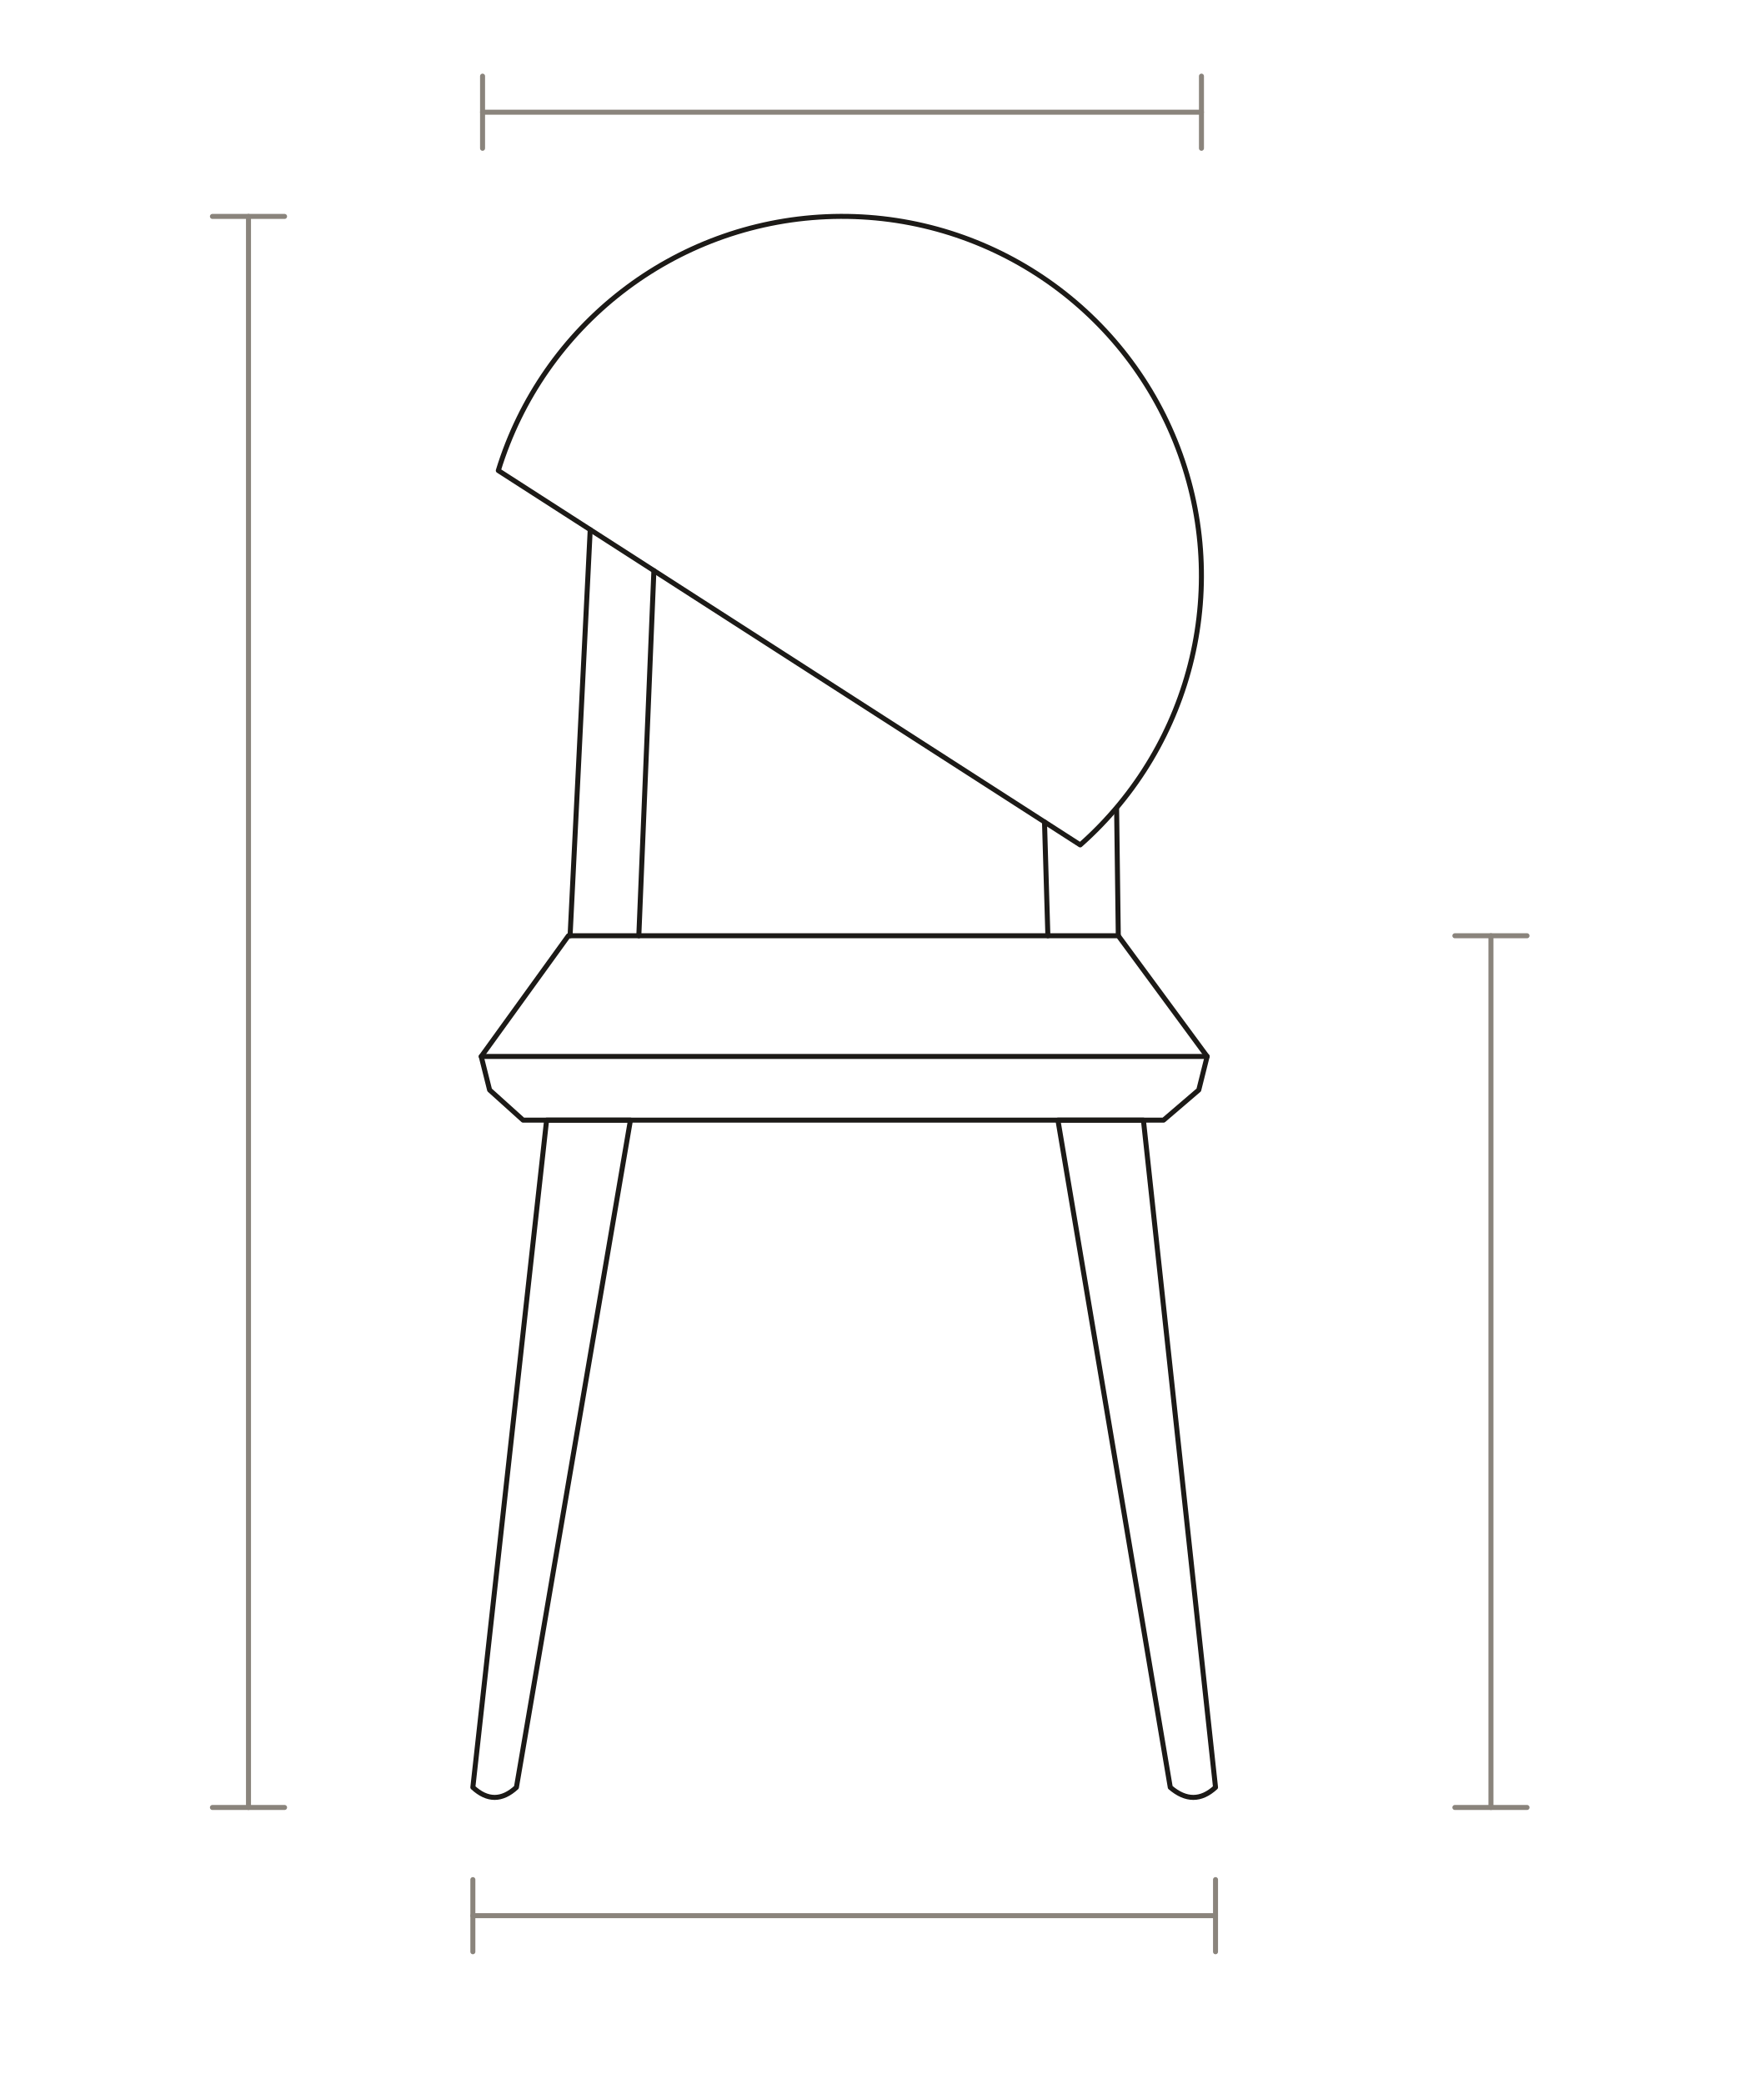
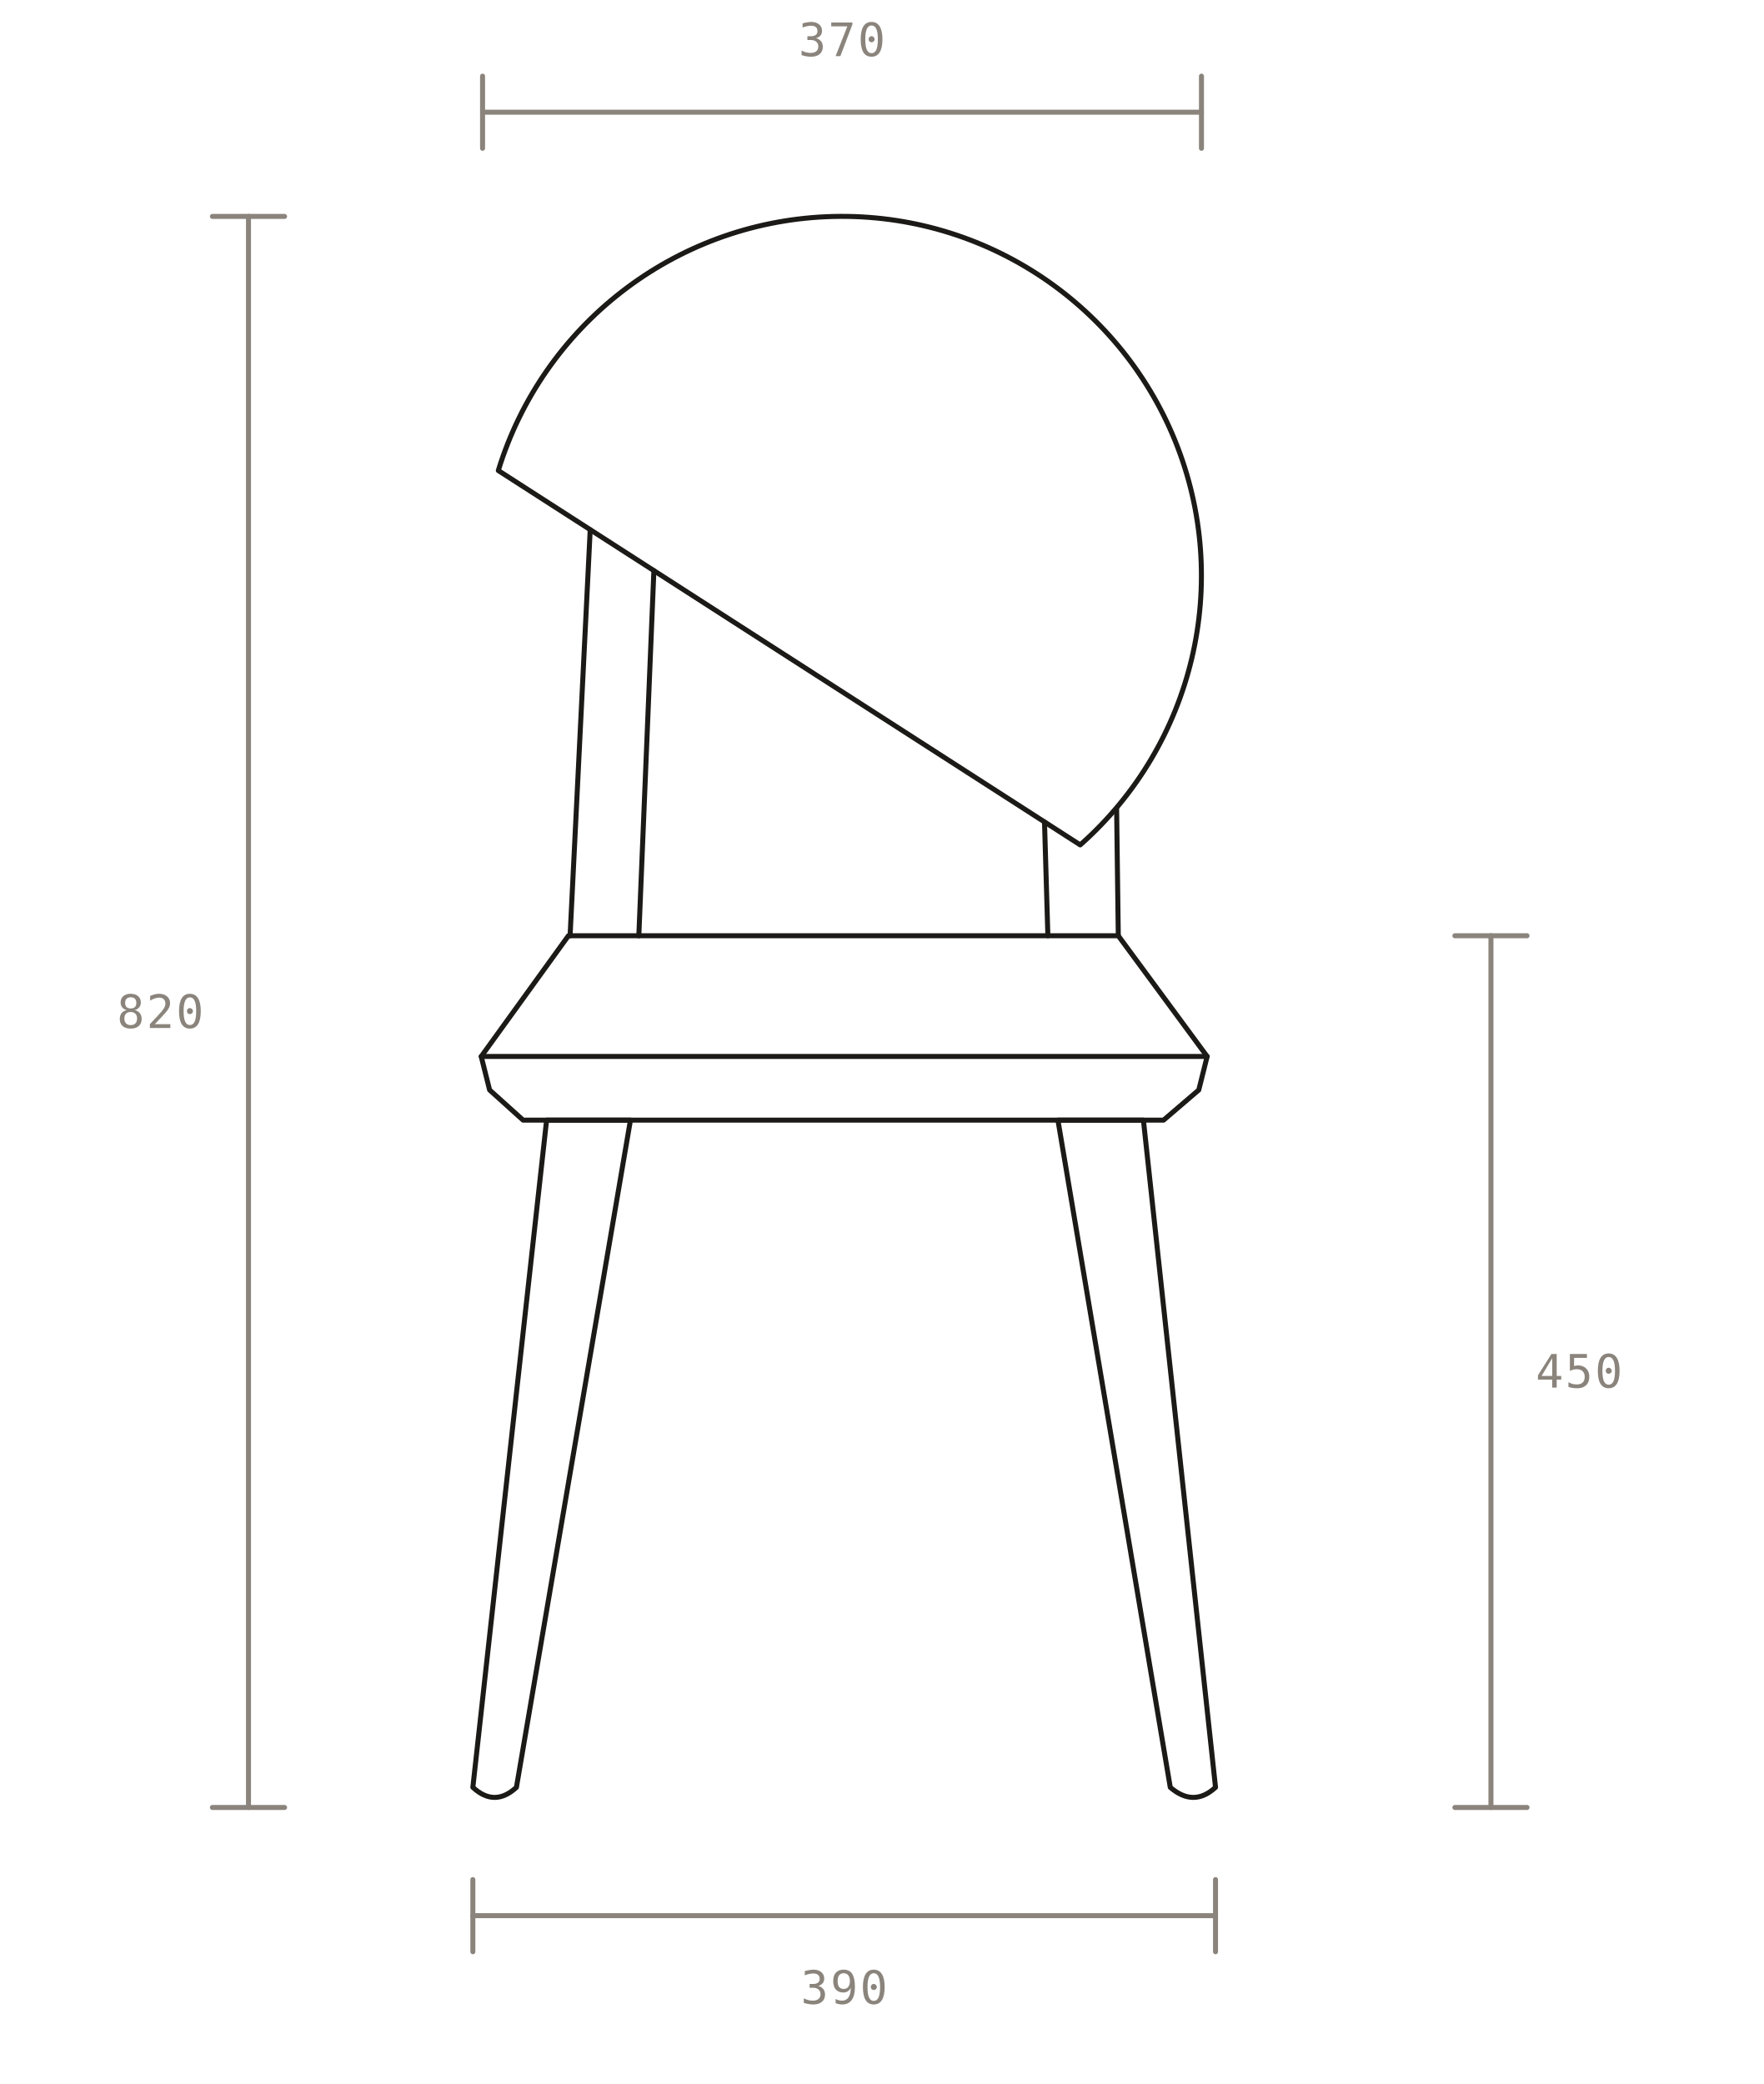
<svg xmlns="http://www.w3.org/2000/svg" width="440" height="520" viewBox="0 0 440 520" fill="none">
  <path d="M124.33 117.41 A89.68 89.68 0 1 1 269.52 210.82 Z" stroke="#1C1A17" stroke-width="1.25" stroke-linecap="round" stroke-linejoin="round" />
  <path d="M147.26 132.18 L142.24 233.49 M163.15 142.41 L159.39 233.49" stroke="#1C1A17" stroke-width="1.25" stroke-linecap="round" stroke-linejoin="round" />
  <path d="M260.61 205.13 L261.45 233.49 M278.6 201.7 L279.02 233.49" stroke="#1C1A17" stroke-width="1.25" stroke-linecap="round" stroke-linejoin="round" />
  <path d="M141.82 233.49 L279.02 233.49 L301.19 263.61 L299.1 271.97 L290.31 279.5 L130.52 279.5 L122.16 271.97 L120.07 263.61 Z" stroke="#1C1A17" stroke-width="1.25" stroke-linecap="round" stroke-linejoin="round" />
  <path d="M120.07 263.61 L301.19 263.61" stroke="#1C1A17" stroke-width="1.25" stroke-linecap="round" stroke-linejoin="round" />
  <path d="M157.3 279.5 L136.38 279.5 L117.98 445.98 Q123.41 451 128.85 445.98 Z" stroke="#1C1A17" stroke-width="1.25" stroke-linecap="round" stroke-linejoin="round" />
  <path d="M285.29 279.5 L263.96 279.5 L291.99 445.98 Q297.84 451 303.28 445.98 Z" stroke="#1C1A17" stroke-width="1.25" stroke-linecap="round" stroke-linejoin="round" />
  <path d="M62 54V451" stroke="#8A847C" stroke-width="1.25" stroke-linecap="round" stroke-linejoin="round" />
  <path d="M53 54H71" stroke="#8A847C" stroke-width="1.25" stroke-linecap="round" stroke-linejoin="round" />
  <path d="M53 451H71" stroke="#8A847C" stroke-width="1.25" stroke-linecap="round" stroke-linejoin="round" />
  <path d="M372 233.49V451" stroke="#8A847C" stroke-width="1.25" stroke-linecap="round" stroke-linejoin="round" />
  <path d="M363 233.49H381" stroke="#8A847C" stroke-width="1.25" stroke-linecap="round" stroke-linejoin="round" />
  <path d="M363 451H381" stroke="#8A847C" stroke-width="1.25" stroke-linecap="round" stroke-linejoin="round" />
  <path d="M117.98 478H303.28" stroke="#8A847C" stroke-width="1.25" stroke-linecap="round" stroke-linejoin="round" />
  <path d="M117.98 469V487" stroke="#8A847C" stroke-width="1.25" stroke-linecap="round" stroke-linejoin="round" />
  <path d="M303.28 469V487" stroke="#8A847C" stroke-width="1.25" stroke-linecap="round" stroke-linejoin="round" />
  <path d="M120.4 28H299.77" stroke="#8A847C" stroke-width="1.25" stroke-linecap="round" stroke-linejoin="round" />
  <path d="M120.4 19V37" stroke="#8A847C" stroke-width="1.25" stroke-linecap="round" stroke-linejoin="round" />
  <path d="M299.77 19V37" stroke="#8A847C" stroke-width="1.25" stroke-linecap="round" stroke-linejoin="round" />
+   <g fill="#8A847C" font-family="DM Mono, ui-monospace, monospace" font-size="11.5" letter-spacing="0.04em">
+     <text x="40" y="256.5" text-anchor="middle">820</text>
+     <text x="394" y="346.24" text-anchor="middle">450</text>
+     <text x="210.63" y="500" text-anchor="middle">390</text>
+     <text x="210.08" y="14" text-anchor="middle">370</text>
+   </g>
</svg>
